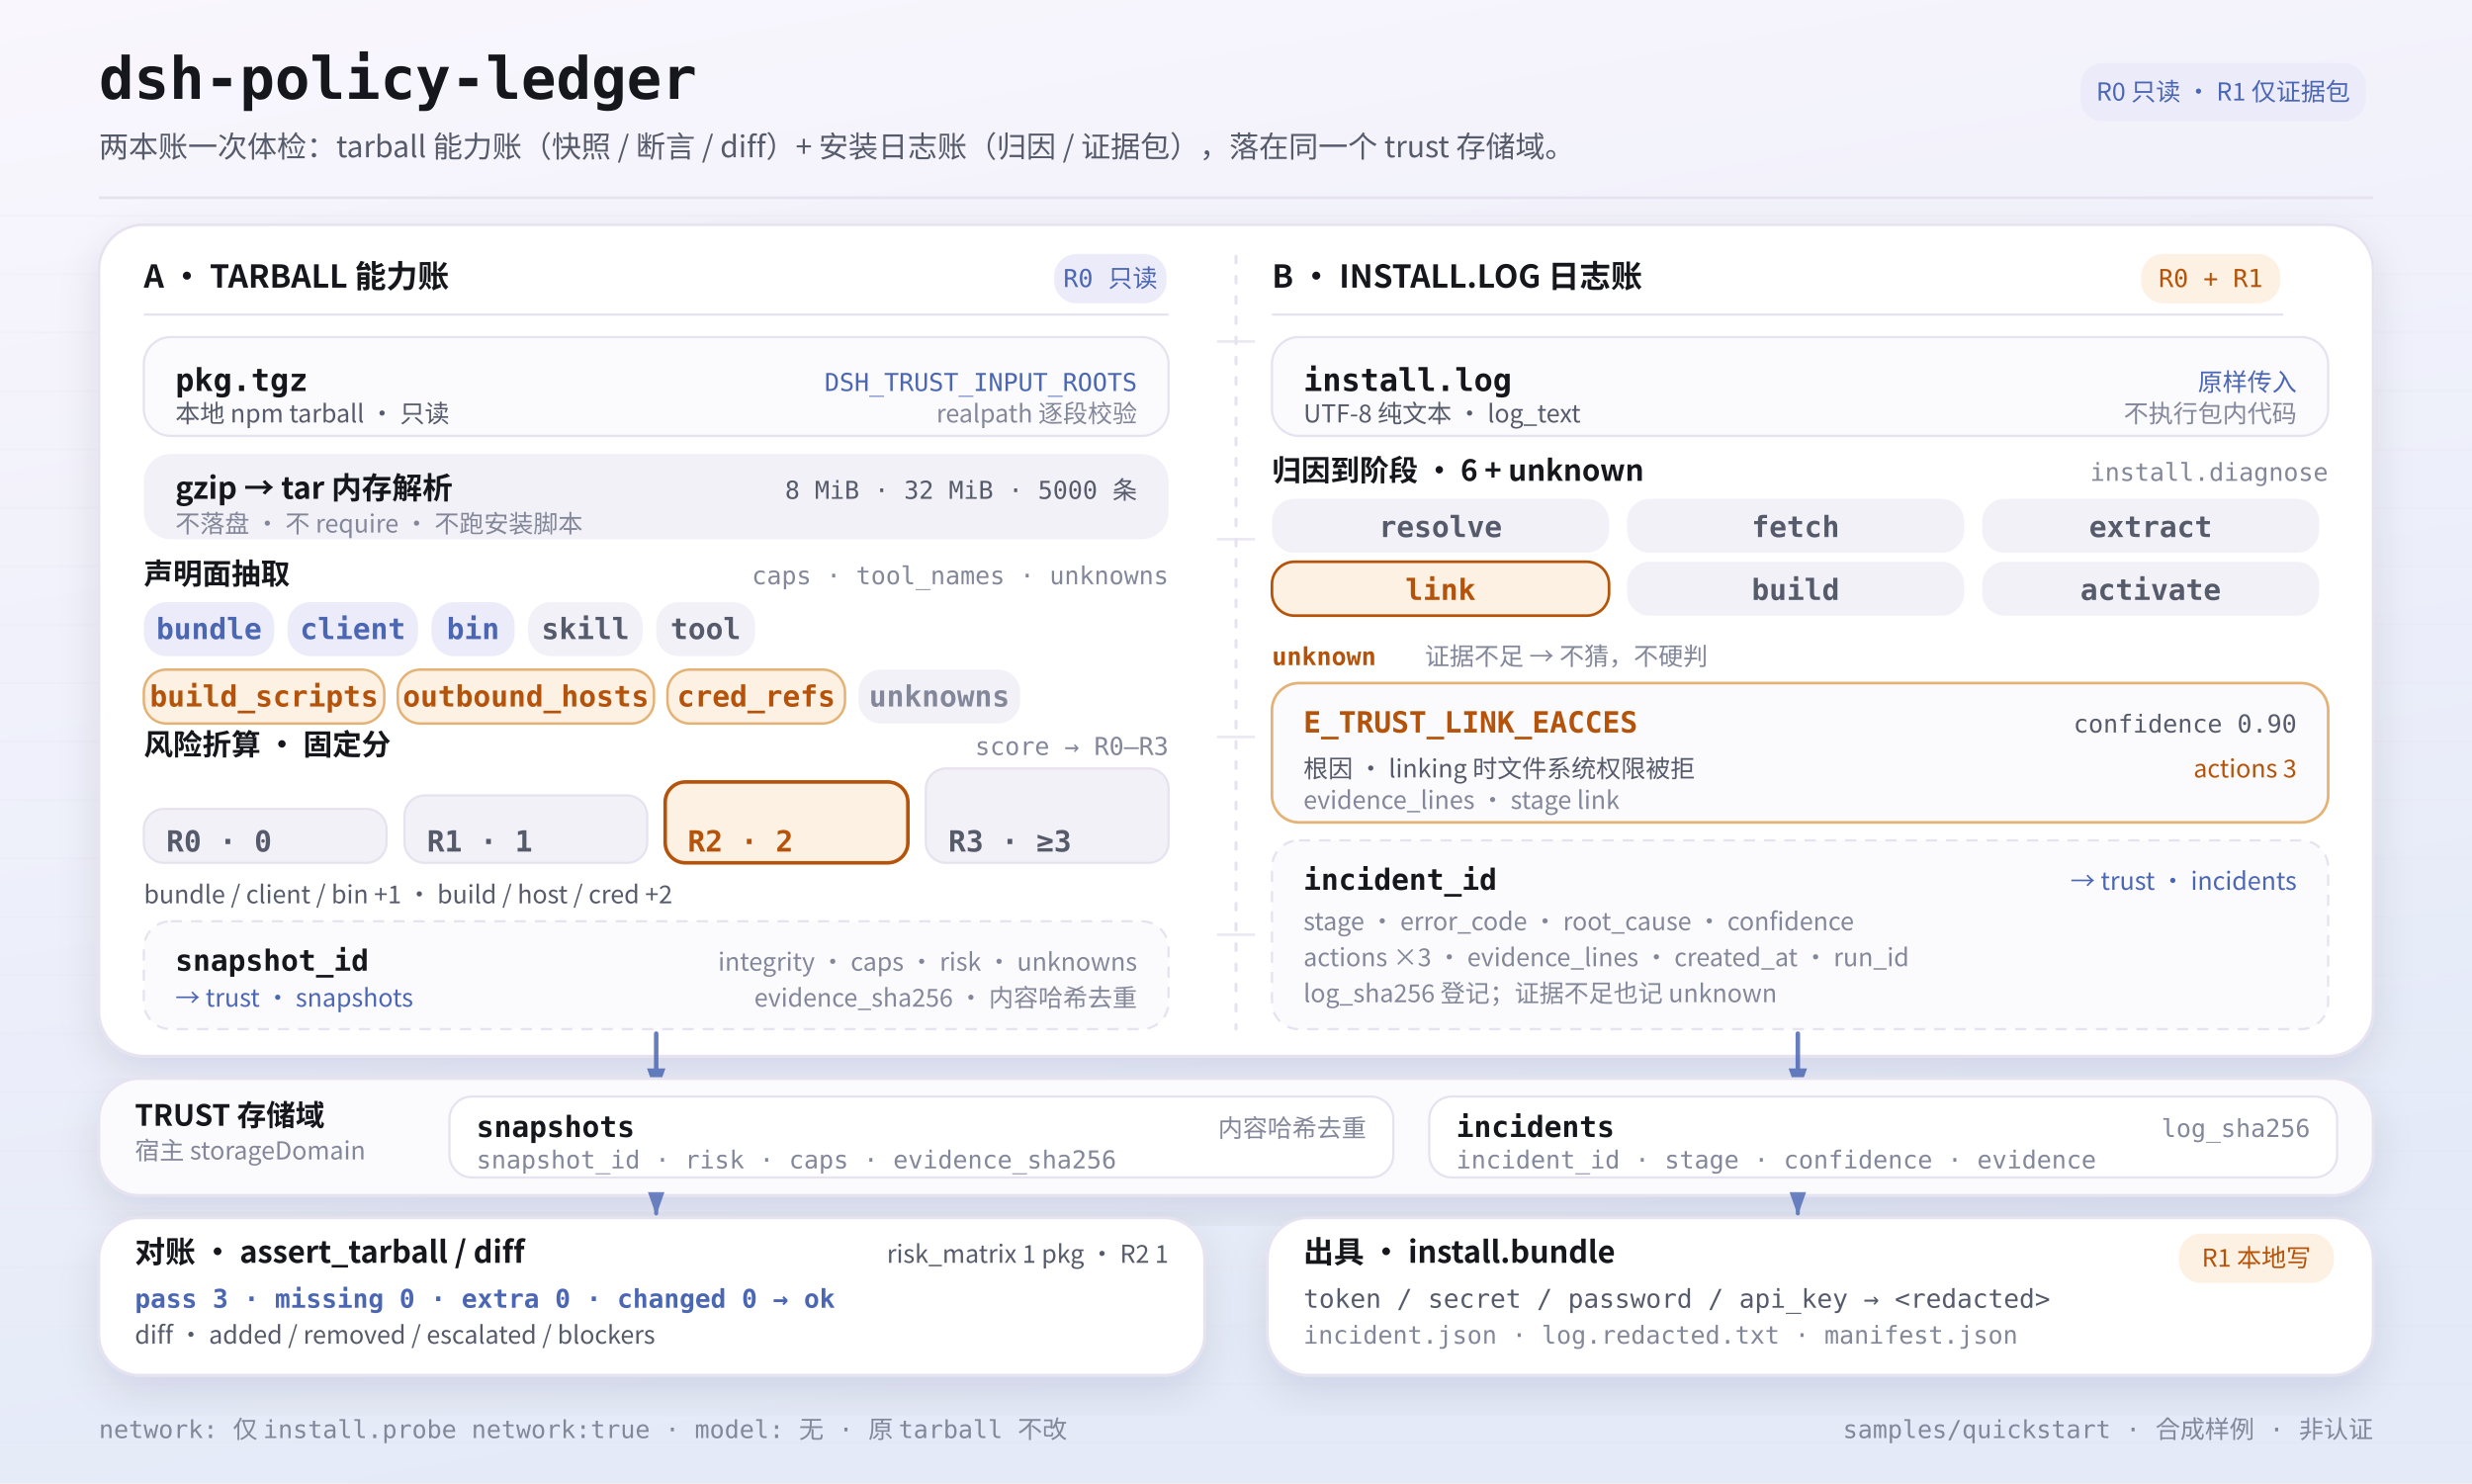
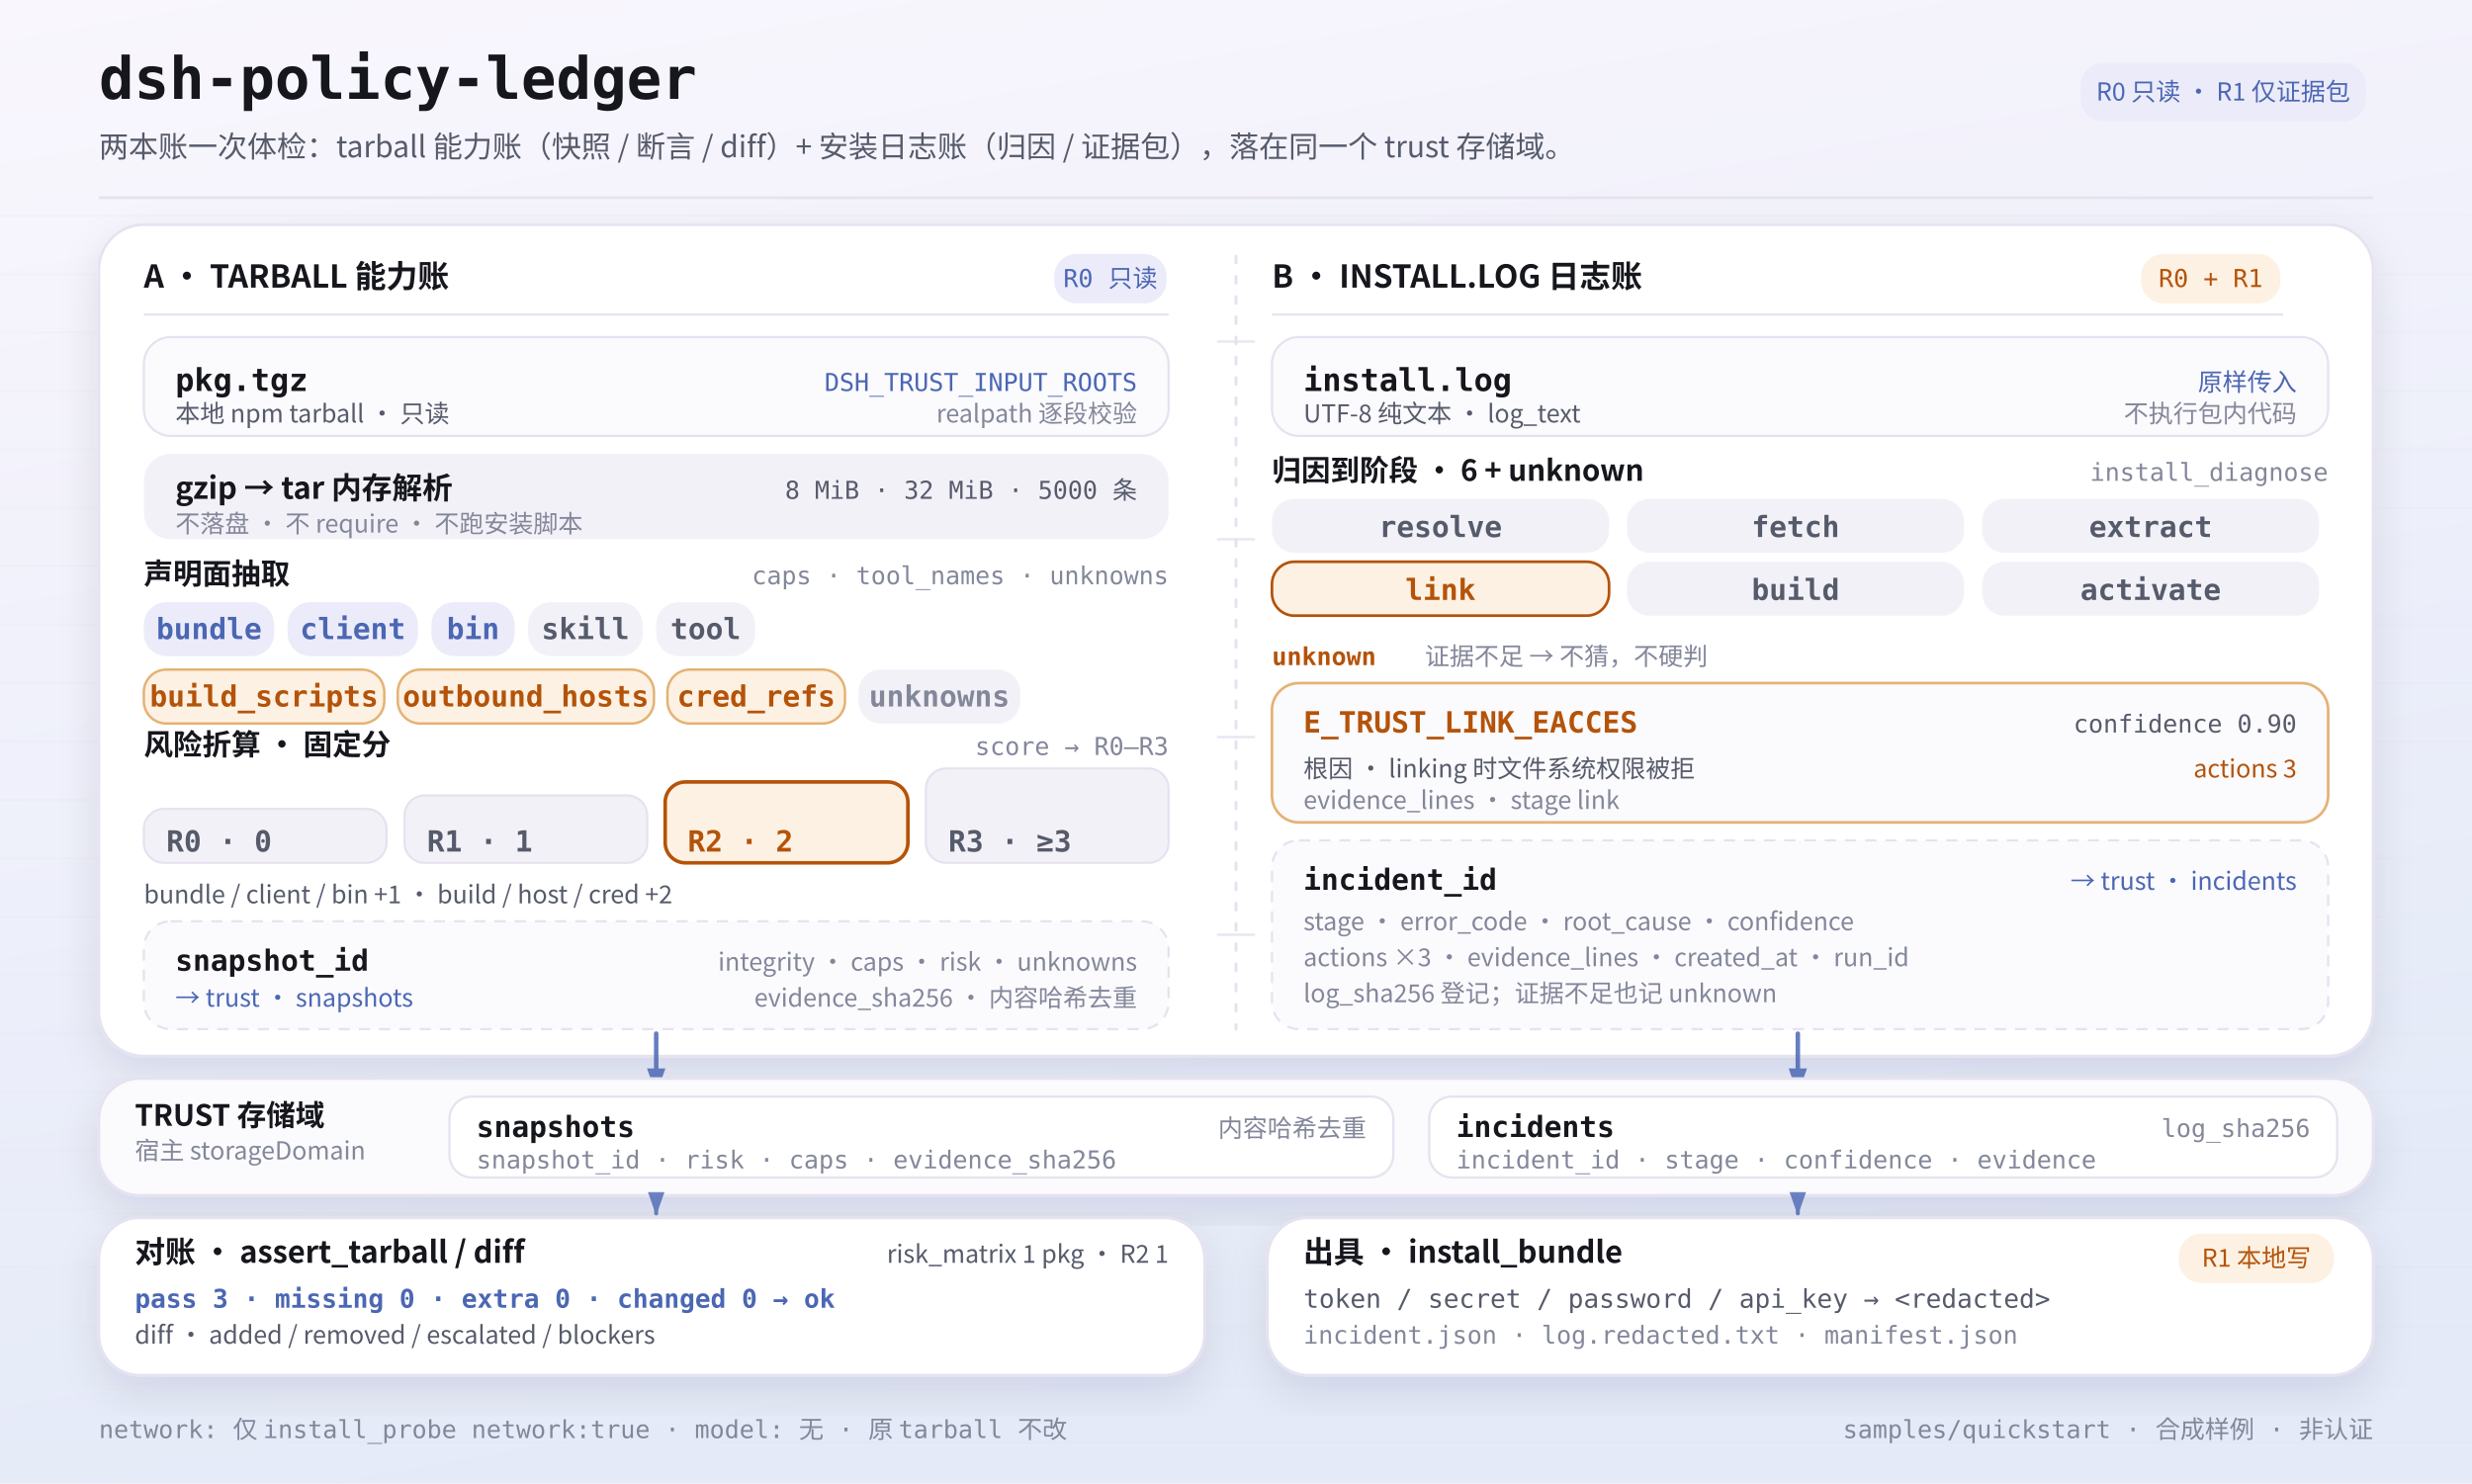
<svg xmlns="http://www.w3.org/2000/svg" width="1100" height="660" viewBox="0 0 1100 660" role="img" aria-labelledby="fig-title fig-desc">
  <defs>
    <linearGradient id="bg" x1="0" y1="0" x2="0.30" y2="1">
      <stop offset="0" stop-color="#f9f6fd" />
      <stop offset="1" stop-color="#e4eaf8" />
    </linearGradient>
    <filter id="soft" x="-8%" y="-14%" width="116%" height="140%">
      <feDropShadow dx="0" dy="7" stdDeviation="9" flood-color="#16122c" flood-opacity="0.10" />
    </filter>
    <marker id="arr" viewBox="0 0 10 10" refX="8.2" refY="5" markerWidth="6.4" markerHeight="6.4" orient="auto-start-reverse">
      <path d="M0 1.8 L9 5 L0 8.2 z" fill="#4B67B4" />
    </marker>
    <marker id="arrWarn" viewBox="0 0 10 10" refX="8.2" refY="5" markerWidth="6.4" markerHeight="6.4" orient="auto-start-reverse">
      <path d="M0 1.8 L9 5 L0 8.2 z" fill="#b45309" />
    </marker>
  </defs>
  <rect width="1100" height="660" fill="url(#bg)" />
  <g opacity="0.35">
    <line x1="0" y1="96" x2="1100" y2="96" stroke="#e6e2ef" stroke-width="1" opacity="0.55" />
    <line x1="0" y1="122" x2="1100" y2="122" stroke="#e6e2ef" stroke-width="1" opacity="0.55" />
    <line x1="0" y1="148" x2="1100" y2="148" stroke="#e6e2ef" stroke-width="1" opacity="0.55" />
    <line x1="0" y1="174" x2="1100" y2="174" stroke="#e6e2ef" stroke-width="1" opacity="0.55" />
    <line x1="0" y1="200" x2="1100" y2="200" stroke="#e6e2ef" stroke-width="1" opacity="0.55" />
    <line x1="0" y1="226" x2="1100" y2="226" stroke="#e6e2ef" stroke-width="1" opacity="0.55" />
    <line x1="0" y1="252" x2="1100" y2="252" stroke="#e6e2ef" stroke-width="1" opacity="0.55" />
    <line x1="0" y1="278" x2="1100" y2="278" stroke="#e6e2ef" stroke-width="1" opacity="0.55" />
    <line x1="0" y1="304" x2="1100" y2="304" stroke="#e6e2ef" stroke-width="1" opacity="0.55" />
    <line x1="0" y1="330" x2="1100" y2="330" stroke="#e6e2ef" stroke-width="1" opacity="0.55" />
    <line x1="0" y1="356" x2="1100" y2="356" stroke="#e6e2ef" stroke-width="1" opacity="0.55" />
    <line x1="0" y1="382" x2="1100" y2="382" stroke="#e6e2ef" stroke-width="1" opacity="0.55" />
    <line x1="0" y1="408" x2="1100" y2="408" stroke="#e6e2ef" stroke-width="1" opacity="0.55" />
    <line x1="0" y1="434" x2="1100" y2="434" stroke="#e6e2ef" stroke-width="1" opacity="0.55" />
    <line x1="0" y1="460" x2="1100" y2="460" stroke="#e6e2ef" stroke-width="1" opacity="0.55" />
    <line x1="0" y1="486" x2="1100" y2="486" stroke="#e6e2ef" stroke-width="1" opacity="0.55" />
    <line x1="0" y1="512" x2="1100" y2="512" stroke="#e6e2ef" stroke-width="1" opacity="0.55" />
    <line x1="0" y1="538" x2="1100" y2="538" stroke="#e6e2ef" stroke-width="1" opacity="0.55" />
    <line x1="0" y1="564" x2="1100" y2="564" stroke="#e6e2ef" stroke-width="1" opacity="0.55" />
    <line x1="0" y1="590" x2="1100" y2="590" stroke="#e6e2ef" stroke-width="1" opacity="0.55" />
    <line x1="0" y1="616" x2="1100" y2="616" stroke="#e6e2ef" stroke-width="1" opacity="0.55" />
    <line x1="0" y1="642" x2="1100" y2="642" stroke="#e6e2ef" stroke-width="1" opacity="0.55" />
  </g>
  <text x="44" y="44" fill="#16171d" font-family="'Consolas','SFMono-Regular','Menlo',ui-monospace,monospace" font-size="26" font-weight="700">dsh-policy-ledger</text>
  <text x="44" y="70" fill="#565b6b" font-family="'Microsoft YaHei','PingFang SC','Noto Sans CJK SC','Source Han Sans SC',sans-serif" font-size="13.2">两本账一次体检：tarball 能力账（快照 / 断言 / diff）+ 安装日志账（归因 / 证据包），落在同一个 trust 存储域。</text>
  <rect x="925.79" y="28" width="127" height="26" rx="10" fill="#ecebf9" />
  <text x="989.29" y="44.74" fill="#4B67B4" font-family="'Microsoft YaHei','PingFang SC','Noto Sans CJK SC','Source Han Sans SC',sans-serif" font-size="11" text-anchor="middle">R0 只读 · R1 仅证据包</text>
  <line x1="44" y1="88" x2="1056" y2="88" stroke="#e6e2ef" stroke-width="1.2" />
  <rect x="44" y="100" width="1012" height="370" rx="20" fill="#ffffff" stroke="#e6e2ef" stroke-width="1.2" filter="url(#soft)" />
  <path d="M550 114 L550 458" fill="none" stroke="#e6e2ef" stroke-width="1.3" stroke-linecap="round" stroke-linejoin="round" stroke-dasharray="3 6" />
  <path d="M542 152 L558 152" fill="none" stroke="#e6e2ef" stroke-width="1.2" stroke-linecap="round" stroke-linejoin="round" opacity="0.8" />
  <path d="M542 240 L558 240" fill="none" stroke="#e6e2ef" stroke-width="1.2" stroke-linecap="round" stroke-linejoin="round" opacity="0.8" />
  <path d="M542 328 L558 328" fill="none" stroke="#e6e2ef" stroke-width="1.2" stroke-linecap="round" stroke-linejoin="round" opacity="0.8" />
  <path d="M542 416 L558 416" fill="none" stroke="#e6e2ef" stroke-width="1.2" stroke-linecap="round" stroke-linejoin="round" opacity="0.8" />
  <text x="64" y="128" fill="#16171d" font-family="'Microsoft YaHei','PingFang SC','Noto Sans CJK SC','Source Han Sans SC',sans-serif" font-size="14" font-weight="700">A · TARBALL 能力账</text>
  <rect x="469.1" y="113" width="50" height="22" rx="10" fill="#ecebf9" />
  <text x="494.1" y="127.74" fill="#4B67B4" font-family="'Consolas','SFMono-Regular','Menlo',ui-monospace,monospace" font-size="11" text-anchor="middle">R0 只读</text>
  <line x1="64" y1="140" x2="520" y2="140" stroke="#e6e2ef" stroke-width="1" />
  <rect x="64" y="150" width="456" height="44" rx="12" fill="#fbfafd" stroke="#e6e2ef" stroke-width="1.0" />
  <text x="78" y="174" fill="#16171d" font-family="'Consolas','SFMono-Regular','Menlo',ui-monospace,monospace" font-size="14" font-weight="700">pkg.tgz</text>
  <text x="78" y="188" fill="#565b6b" font-family="'Microsoft YaHei','PingFang SC','Noto Sans CJK SC','Source Han Sans SC',sans-serif" font-size="11">本地 npm tarball · 只读</text>
  <text x="506" y="174" fill="#4B67B4" font-family="'Consolas','SFMono-Regular','Menlo',ui-monospace,monospace" font-size="11" text-anchor="end">DSH_TRUST_INPUT_ROOTS</text>
  <text x="506" y="188" fill="#83879a" font-family="'Microsoft YaHei','PingFang SC','Noto Sans CJK SC','Source Han Sans SC',sans-serif" font-size="11" text-anchor="end">realpath 逐段校验</text>
  <rect x="64" y="202" width="456" height="38" rx="12" fill="#f3f1f8" />
  <text x="78" y="222" fill="#16171d" font-family="'Microsoft YaHei','PingFang SC','Noto Sans CJK SC','Source Han Sans SC',sans-serif" font-size="13.5" font-weight="700">gzip → tar 内存解析</text>
  <text x="506" y="222" fill="#565b6b" font-family="'Consolas','SFMono-Regular','Menlo',ui-monospace,monospace" font-size="11" text-anchor="end">8 MiB · 32 MiB · 5000 条</text>
  <text x="78" y="237" fill="#83879a" font-family="'Microsoft YaHei','PingFang SC','Noto Sans CJK SC','Source Han Sans SC',sans-serif" font-size="11">不落盘 · 不 require · 不跑安装脚本</text>
  <text x="64" y="260" fill="#16171d" font-family="'Microsoft YaHei','PingFang SC','Noto Sans CJK SC','Source Han Sans SC',sans-serif" font-size="13" font-weight="700">声明面抽取</text>
  <text x="520" y="260" fill="#83879a" font-family="'Consolas','SFMono-Regular','Menlo',ui-monospace,monospace" font-size="11" text-anchor="end">caps · tool_names · unknowns</text>
  <rect x="64" y="268" width="58" height="24" rx="10" fill="#ecebf9" />
  <text x="93" y="284.42" fill="#4B67B4" font-family="'Consolas','SFMono-Regular','Menlo',ui-monospace,monospace" font-size="13" font-weight="700" text-anchor="middle">bundle</text>
  <rect x="128" y="268" width="58" height="24" rx="10" fill="#ecebf9" />
  <text x="157" y="284.42" fill="#4B67B4" font-family="'Consolas','SFMono-Regular','Menlo',ui-monospace,monospace" font-size="13" font-weight="700" text-anchor="middle">client</text>
  <rect x="192" y="268" width="37" height="24" rx="10" fill="#ecebf9" />
  <text x="210.5" y="284.42" fill="#4B67B4" font-family="'Consolas','SFMono-Regular','Menlo',ui-monospace,monospace" font-size="13" font-weight="700" text-anchor="middle">bin</text>
  <rect x="235" y="268" width="51" height="24" rx="10" fill="#f3f1f8" />
  <text x="260.5" y="284.42" fill="#565b6b" font-family="'Consolas','SFMono-Regular','Menlo',ui-monospace,monospace" font-size="13" font-weight="700" text-anchor="middle">skill</text>
  <rect x="292" y="268" width="44" height="24" rx="10" fill="#f3f1f8" />
  <text x="314" y="284.42" fill="#565b6b" font-family="'Consolas','SFMono-Regular','Menlo',ui-monospace,monospace" font-size="13" font-weight="700" text-anchor="middle">tool</text>
  <rect x="64" y="298" width="107" height="24" rx="10" fill="#fdf1e3" stroke="#e4b274" stroke-width="1.1" />
  <text x="117.5" y="314.42" fill="#b45309" font-family="'Consolas','SFMono-Regular','Menlo',ui-monospace,monospace" font-size="13" font-weight="700" text-anchor="middle">build_scripts</text>
  <rect x="177" y="298" width="114" height="24" rx="10" fill="#fdf1e3" stroke="#e4b274" stroke-width="1.1" />
  <text x="234" y="314.42" fill="#b45309" font-family="'Consolas','SFMono-Regular','Menlo',ui-monospace,monospace" font-size="13" font-weight="700" text-anchor="middle">outbound_hosts</text>
  <rect x="297" y="298" width="79" height="24" rx="10" fill="#fdf1e3" stroke="#e4b274" stroke-width="1.1" />
  <text x="336.5" y="314.42" fill="#b45309" font-family="'Consolas','SFMono-Regular','Menlo',ui-monospace,monospace" font-size="13" font-weight="700" text-anchor="middle">cred_refs</text>
  <rect x="382" y="298" width="72" height="24" rx="10" fill="#f3f1f8" />
  <text x="418" y="314.42" fill="#83879a" font-family="'Consolas','SFMono-Regular','Menlo',ui-monospace,monospace" font-size="13" font-weight="700" text-anchor="middle">unknowns</text>
  <text x="64" y="336" fill="#16171d" font-family="'Microsoft YaHei','PingFang SC','Noto Sans CJK SC','Source Han Sans SC',sans-serif" font-size="13" font-weight="700">风险折算 · 固定分</text>
  <text x="520" y="336" fill="#83879a" font-family="'Consolas','SFMono-Regular','Menlo',ui-monospace,monospace" font-size="11" text-anchor="end">score → R0–R3</text>
  <rect x="64" y="360" width="108" height="24" rx="9" fill="#f3f1f8" stroke="#e6e2ef" stroke-width="1.0" />
  <text x="74" y="379" fill="#565b6b" font-family="'Consolas','SFMono-Regular','Menlo',ui-monospace,monospace" font-size="13" font-weight="700">R0 · 0</text>
  <rect x="180" y="354" width="108" height="30" rx="9" fill="#f3f1f8" stroke="#e6e2ef" stroke-width="1.0" />
  <text x="190" y="379" fill="#565b6b" font-family="'Consolas','SFMono-Regular','Menlo',ui-monospace,monospace" font-size="13" font-weight="700">R1 · 1</text>
  <rect x="296" y="348" width="108" height="36" rx="9" fill="#fdf1e3" stroke="#b45309" stroke-width="1.6" />
  <text x="306" y="379" fill="#b45309" font-family="'Consolas','SFMono-Regular','Menlo',ui-monospace,monospace" font-size="13" font-weight="700">R2 · 2</text>
  <rect x="412" y="342" width="108" height="42" rx="9" fill="#f3f1f8" stroke="#e6e2ef" stroke-width="1.0" />
  <text x="422" y="379" fill="#565b6b" font-family="'Consolas','SFMono-Regular','Menlo',ui-monospace,monospace" font-size="13" font-weight="700">R3 · ≥3</text>
  <text x="64" y="402" fill="#565b6b" font-family="'Microsoft YaHei','PingFang SC','Noto Sans CJK SC','Source Han Sans SC',sans-serif" font-size="11">bundle / client / bin +1 · build / host / cred +2</text>
  <rect x="64" y="410" width="456" height="48" rx="12" fill="#fbfafd" stroke="#e6e2ef" stroke-width="1.0" stroke-dasharray="5 4" />
  <text x="78" y="432" fill="#16171d" font-family="'Consolas','SFMono-Regular','Menlo',ui-monospace,monospace" font-size="13" font-weight="700">snapshot_id</text>
  <text x="78" y="448" fill="#4B67B4" font-family="'Microsoft YaHei','PingFang SC','Noto Sans CJK SC','Source Han Sans SC',sans-serif" font-size="11">→ trust · snapshots</text>
  <text x="506" y="432" fill="#83879a" font-family="'Microsoft YaHei','PingFang SC','Noto Sans CJK SC','Source Han Sans SC',sans-serif" font-size="11" text-anchor="end">integrity · caps · risk · unknowns</text>
  <text x="506" y="448" fill="#83879a" font-family="'Microsoft YaHei','PingFang SC','Noto Sans CJK SC','Source Han Sans SC',sans-serif" font-size="11" text-anchor="end">evidence_sha256 · 内容哈希去重</text>
  <text x="566" y="128" fill="#16171d" font-family="'Microsoft YaHei','PingFang SC','Noto Sans CJK SC','Source Han Sans SC',sans-serif" font-size="14" font-weight="700">B · INSTALL.LOG 日志账</text>
  <rect x="952.74" y="113" width="62" height="22" rx="10" fill="#fdf1e3" />
  <text x="983.74" y="127.74" fill="#b45309" font-family="'Consolas','SFMono-Regular','Menlo',ui-monospace,monospace" font-size="11" text-anchor="middle">R0 + R1</text>
  <line x1="566" y1="140" x2="1016" y2="140" stroke="#e6e2ef" stroke-width="1" />
  <rect x="566" y="150" width="470" height="44" rx="12" fill="#fbfafd" stroke="#e6e2ef" stroke-width="1.0" />
  <text x="580" y="174" fill="#16171d" font-family="'Consolas','SFMono-Regular','Menlo',ui-monospace,monospace" font-size="14" font-weight="700">install.log</text>
  <text x="580" y="188" fill="#565b6b" font-family="'Microsoft YaHei','PingFang SC','Noto Sans CJK SC','Source Han Sans SC',sans-serif" font-size="11">UTF-8 纯文本 · log_text</text>
  <text x="1022" y="174" fill="#4B67B4" font-family="'Microsoft YaHei','PingFang SC','Noto Sans CJK SC','Source Han Sans SC',sans-serif" font-size="11" text-anchor="end">原样传入</text>
  <text x="1022" y="188" fill="#83879a" font-family="'Microsoft YaHei','PingFang SC','Noto Sans CJK SC','Source Han Sans SC',sans-serif" font-size="11" text-anchor="end">不执行包内代码</text>
  <text x="566" y="214" fill="#16171d" font-family="'Microsoft YaHei','PingFang SC','Noto Sans CJK SC','Source Han Sans SC',sans-serif" font-size="13" font-weight="700">归因到阶段 · 6 + unknown</text>
-   <text x="1036" y="214" fill="#83879a" font-family="'Consolas','SFMono-Regular','Menlo',ui-monospace,monospace" font-size="11" text-anchor="end">install.diagnose</text>
+   <text x="1036" y="214" fill="#83879a" font-family="'Consolas','SFMono-Regular','Menlo',ui-monospace,monospace" font-size="11" text-anchor="end">install_diagnose</text>
  <rect x="566" y="222" width="150" height="24" rx="10" fill="#f3f1f8" />
  <text x="641" y="239" fill="#565b6b" font-family="'Consolas','SFMono-Regular','Menlo',ui-monospace,monospace" font-size="13" font-weight="700" text-anchor="middle">resolve</text>
  <rect x="724" y="222" width="150" height="24" rx="10" fill="#f3f1f8" />
  <text x="799" y="239" fill="#565b6b" font-family="'Consolas','SFMono-Regular','Menlo',ui-monospace,monospace" font-size="13" font-weight="700" text-anchor="middle">fetch</text>
  <rect x="882" y="222" width="150" height="24" rx="10" fill="#f3f1f8" />
  <text x="957" y="239" fill="#565b6b" font-family="'Consolas','SFMono-Regular','Menlo',ui-monospace,monospace" font-size="13" font-weight="700" text-anchor="middle">extract</text>
  <rect x="566" y="250" width="150" height="24" rx="10" fill="#fdf1e3" stroke="#b45309" stroke-width="1.2" />
  <text x="641" y="267" fill="#b45309" font-family="'Consolas','SFMono-Regular','Menlo',ui-monospace,monospace" font-size="13" font-weight="700" text-anchor="middle">link</text>
  <rect x="724" y="250" width="150" height="24" rx="10" fill="#f3f1f8" />
  <text x="799" y="267" fill="#565b6b" font-family="'Consolas','SFMono-Regular','Menlo',ui-monospace,monospace" font-size="13" font-weight="700" text-anchor="middle">build</text>
  <rect x="882" y="250" width="150" height="24" rx="10" fill="#f3f1f8" />
  <text x="957" y="267" fill="#565b6b" font-family="'Consolas','SFMono-Regular','Menlo',ui-monospace,monospace" font-size="13" font-weight="700" text-anchor="middle">activate</text>
  <text x="566" y="296" fill="#b45309" font-family="'Consolas','SFMono-Regular','Menlo',ui-monospace,monospace" font-size="11" font-weight="700">unknown</text>
  <text x="634" y="296" fill="#83879a" font-family="'Microsoft YaHei','PingFang SC','Noto Sans CJK SC','Source Han Sans SC',sans-serif" font-size="11">证据不足 → 不猜，不硬判</text>
  <rect x="566" y="304" width="470" height="62" rx="12" fill="#fbfafd" stroke="#e4b274" stroke-width="1.2" />
  <text x="580" y="326" fill="#b45309" font-family="'Consolas','SFMono-Regular','Menlo',ui-monospace,monospace" font-size="13" font-weight="700">E_TRUST_LINK_EACCES</text>
  <text x="1022" y="326" fill="#565b6b" font-family="'Consolas','SFMono-Regular','Menlo',ui-monospace,monospace" font-size="11" text-anchor="end">confidence 0.90</text>
  <text x="580" y="346" fill="#565b6b" font-family="'Microsoft YaHei','PingFang SC','Noto Sans CJK SC','Source Han Sans SC',sans-serif" font-size="11">根因 · linking 时文件系统权限被拒</text>
  <text x="1022" y="346" fill="#b45309" font-family="'Microsoft YaHei','PingFang SC','Noto Sans CJK SC','Source Han Sans SC',sans-serif" font-size="11" text-anchor="end">actions 3</text>
  <text x="580" y="360" fill="#83879a" font-family="'Microsoft YaHei','PingFang SC','Noto Sans CJK SC','Source Han Sans SC',sans-serif" font-size="11">evidence_lines · stage link</text>
  <rect x="566" y="374" width="470" height="84" rx="12" fill="#fbfafd" stroke="#e6e2ef" stroke-width="1.0" stroke-dasharray="5 4" />
  <text x="580" y="396" fill="#16171d" font-family="'Consolas','SFMono-Regular','Menlo',ui-monospace,monospace" font-size="13" font-weight="700">incident_id</text>
  <text x="1022" y="396" fill="#4B67B4" font-family="'Microsoft YaHei','PingFang SC','Noto Sans CJK SC','Source Han Sans SC',sans-serif" font-size="11" text-anchor="end">→ trust · incidents</text>
  <text x="580" y="414" fill="#83879a" font-family="'Microsoft YaHei','PingFang SC','Noto Sans CJK SC','Source Han Sans SC',sans-serif" font-size="11">stage · error_code · root_cause · confidence</text>
  <text x="580" y="430" fill="#83879a" font-family="'Microsoft YaHei','PingFang SC','Noto Sans CJK SC','Source Han Sans SC',sans-serif" font-size="11">actions ×3 · evidence_lines · created_at · run_id</text>
  <text x="580" y="446" fill="#83879a" font-family="'Microsoft YaHei','PingFang SC','Noto Sans CJK SC','Source Han Sans SC',sans-serif" font-size="11">log_sha256 登记；证据不足也记 unknown</text>
  <path d="M292 460 L292 486" stroke="#4B67B4" stroke-width="2" stroke-linecap="round" marker-end="url(#arr)" opacity="0.85" />
  <path d="M800 460 L800 486" stroke="#4B67B4" stroke-width="2" stroke-linecap="round" marker-end="url(#arr)" opacity="0.85" />
  <rect x="44" y="480" width="1012" height="52" rx="18" fill="#fbfafd" stroke="#e6e2ef" stroke-width="1.2" filter="url(#soft)" />
  <text x="60" y="501" fill="#16171d" font-family="'Microsoft YaHei','PingFang SC','Noto Sans CJK SC','Source Han Sans SC',sans-serif" font-size="13" font-weight="700">TRUST 存储域</text>
  <text x="60" y="516" fill="#83879a" font-family="'Microsoft YaHei','PingFang SC','Noto Sans CJK SC','Source Han Sans SC',sans-serif" font-size="11">宿主 storageDomain</text>
  <rect x="200" y="488" width="420" height="36" rx="10" fill="#ffffff" stroke="#e6e2ef" stroke-width="1.0" />
  <text x="212" y="506" fill="#16171d" font-family="'Consolas','SFMono-Regular','Menlo',ui-monospace,monospace" font-size="13" font-weight="700">snapshots</text>
  <text x="608" y="506" fill="#83879a" font-family="'Microsoft YaHei','PingFang SC','Noto Sans CJK SC','Source Han Sans SC',sans-serif" font-size="11" text-anchor="end">内容哈希去重</text>
  <text x="212" y="520" fill="#83879a" font-family="'Consolas','SFMono-Regular','Menlo',ui-monospace,monospace" font-size="11">snapshot_id · risk · caps · evidence_sha256</text>
  <rect x="636" y="488" width="404" height="36" rx="10" fill="#ffffff" stroke="#e6e2ef" stroke-width="1.0" />
  <text x="648" y="506" fill="#16171d" font-family="'Consolas','SFMono-Regular','Menlo',ui-monospace,monospace" font-size="13" font-weight="700">incidents</text>
  <text x="1028" y="506" fill="#83879a" font-family="'Consolas','SFMono-Regular','Menlo',ui-monospace,monospace" font-size="11" text-anchor="end">log_sha256</text>
  <text x="648" y="520" fill="#83879a" font-family="'Consolas','SFMono-Regular','Menlo',ui-monospace,monospace" font-size="11">incident_id · stage · confidence · evidence</text>
  <path d="M292 534 L292 540" stroke="#4B67B4" stroke-width="1.8" stroke-linecap="round" marker-end="url(#arr)" opacity="0.8" />
  <path d="M800 534 L800 540" stroke="#4B67B4" stroke-width="1.8" stroke-linecap="round" marker-end="url(#arr)" opacity="0.8" />
  <rect x="44" y="542" width="492" height="70" rx="18" fill="#ffffff" stroke="#e6e2ef" stroke-width="1.2" filter="url(#soft)" />
  <text x="60" y="562" fill="#16171d" font-family="'Microsoft YaHei','PingFang SC','Noto Sans CJK SC','Source Han Sans SC',sans-serif" font-size="13.5" font-weight="700">对账 · assert_tarball / diff</text>
  <text x="520" y="562" fill="#565b6b" font-family="'Microsoft YaHei','PingFang SC','Noto Sans CJK SC','Source Han Sans SC',sans-serif" font-size="11" text-anchor="end">risk_matrix 1 pkg · R2 1</text>
  <text x="60" y="582" fill="#4B67B4" font-family="'Consolas','SFMono-Regular','Menlo',ui-monospace,monospace" font-size="11.5" font-weight="700">pass 3 · missing 0 · extra 0 · changed 0 → ok</text>
  <text x="60" y="598" fill="#565b6b" font-family="'Microsoft YaHei','PingFang SC','Noto Sans CJK SC','Source Han Sans SC',sans-serif" font-size="11">diff · added / removed / escalated / blockers</text>
  <rect x="564" y="542" width="492" height="70" rx="18" fill="#ffffff" stroke="#e6e2ef" stroke-width="1.2" filter="url(#soft)" />
-   <text x="580" y="562" fill="#16171d" font-family="'Microsoft YaHei','PingFang SC','Noto Sans CJK SC','Source Han Sans SC',sans-serif" font-size="13.5" font-weight="700">出具 · install.bundle</text>
+   <text x="580" y="562" fill="#16171d" font-family="'Microsoft YaHei','PingFang SC','Noto Sans CJK SC','Source Han Sans SC',sans-serif" font-size="13.5" font-weight="700">出具 · install_bundle</text>
  <rect x="969.53" y="549" width="69" height="22" rx="10" fill="#fdf1e3" />
  <text x="1004.03" y="563.74" fill="#b45309" font-family="'Microsoft YaHei','PingFang SC','Noto Sans CJK SC','Source Han Sans SC',sans-serif" font-size="11" text-anchor="middle">R1 本地写</text>
  <text x="580" y="582" fill="#565b6b" font-family="'Consolas','SFMono-Regular','Menlo',ui-monospace,monospace" font-size="11.5">token / secret / password / api_key → &lt;redacted&gt;</text>
  <text x="580" y="598" fill="#83879a" font-family="'Consolas','SFMono-Regular','Menlo',ui-monospace,monospace" font-size="11">incident.json · log.redacted.txt · manifest.json</text>
-   <text x="44" y="640" fill="#83879a" font-family="'Consolas','SFMono-Regular','Menlo',ui-monospace,monospace" font-size="11">network: 仅 install.probe network:true · model: 无 · 原 tarball 不改</text>
+   <text x="44" y="640" fill="#83879a" font-family="'Consolas','SFMono-Regular','Menlo',ui-monospace,monospace" font-size="11">network: 仅 install_probe network:true · model: 无 · 原 tarball 不改</text>
  <text x="1056" y="640" fill="#83879a" font-family="'Consolas','SFMono-Regular','Menlo',ui-monospace,monospace" font-size="11" text-anchor="end">samples/quickstart · 合成样例 · 非认证</text>
</svg>
